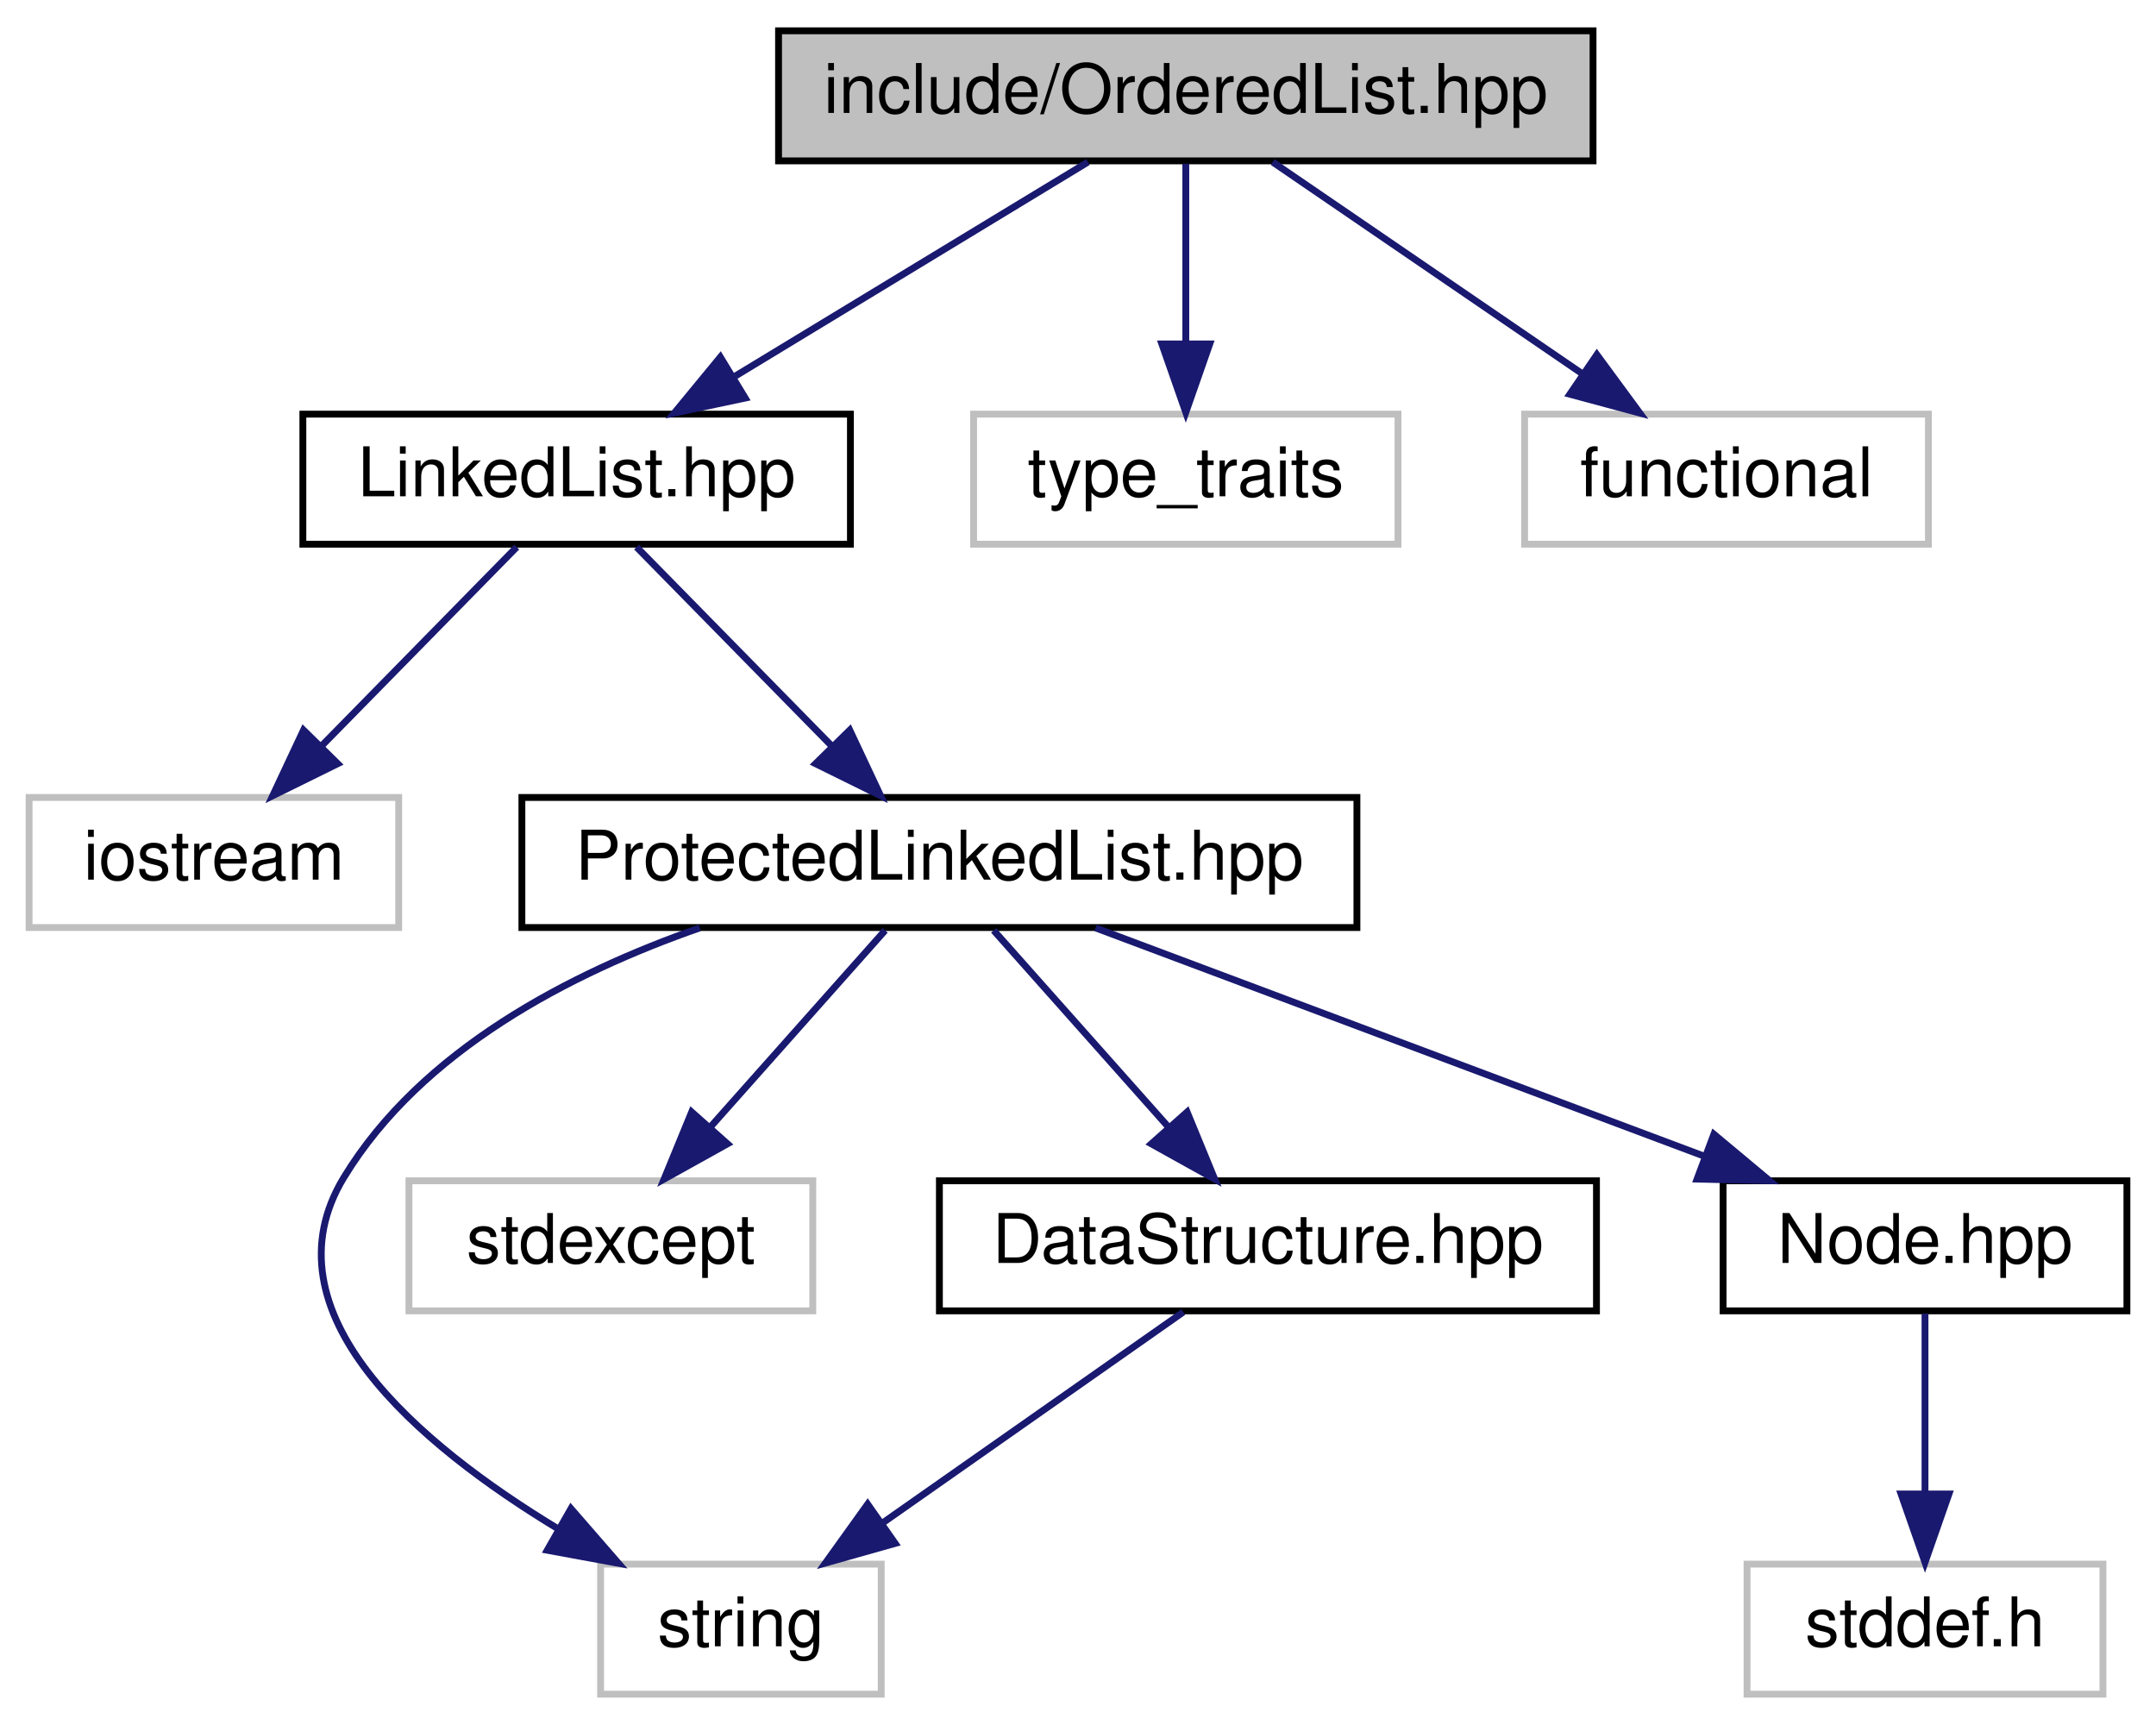
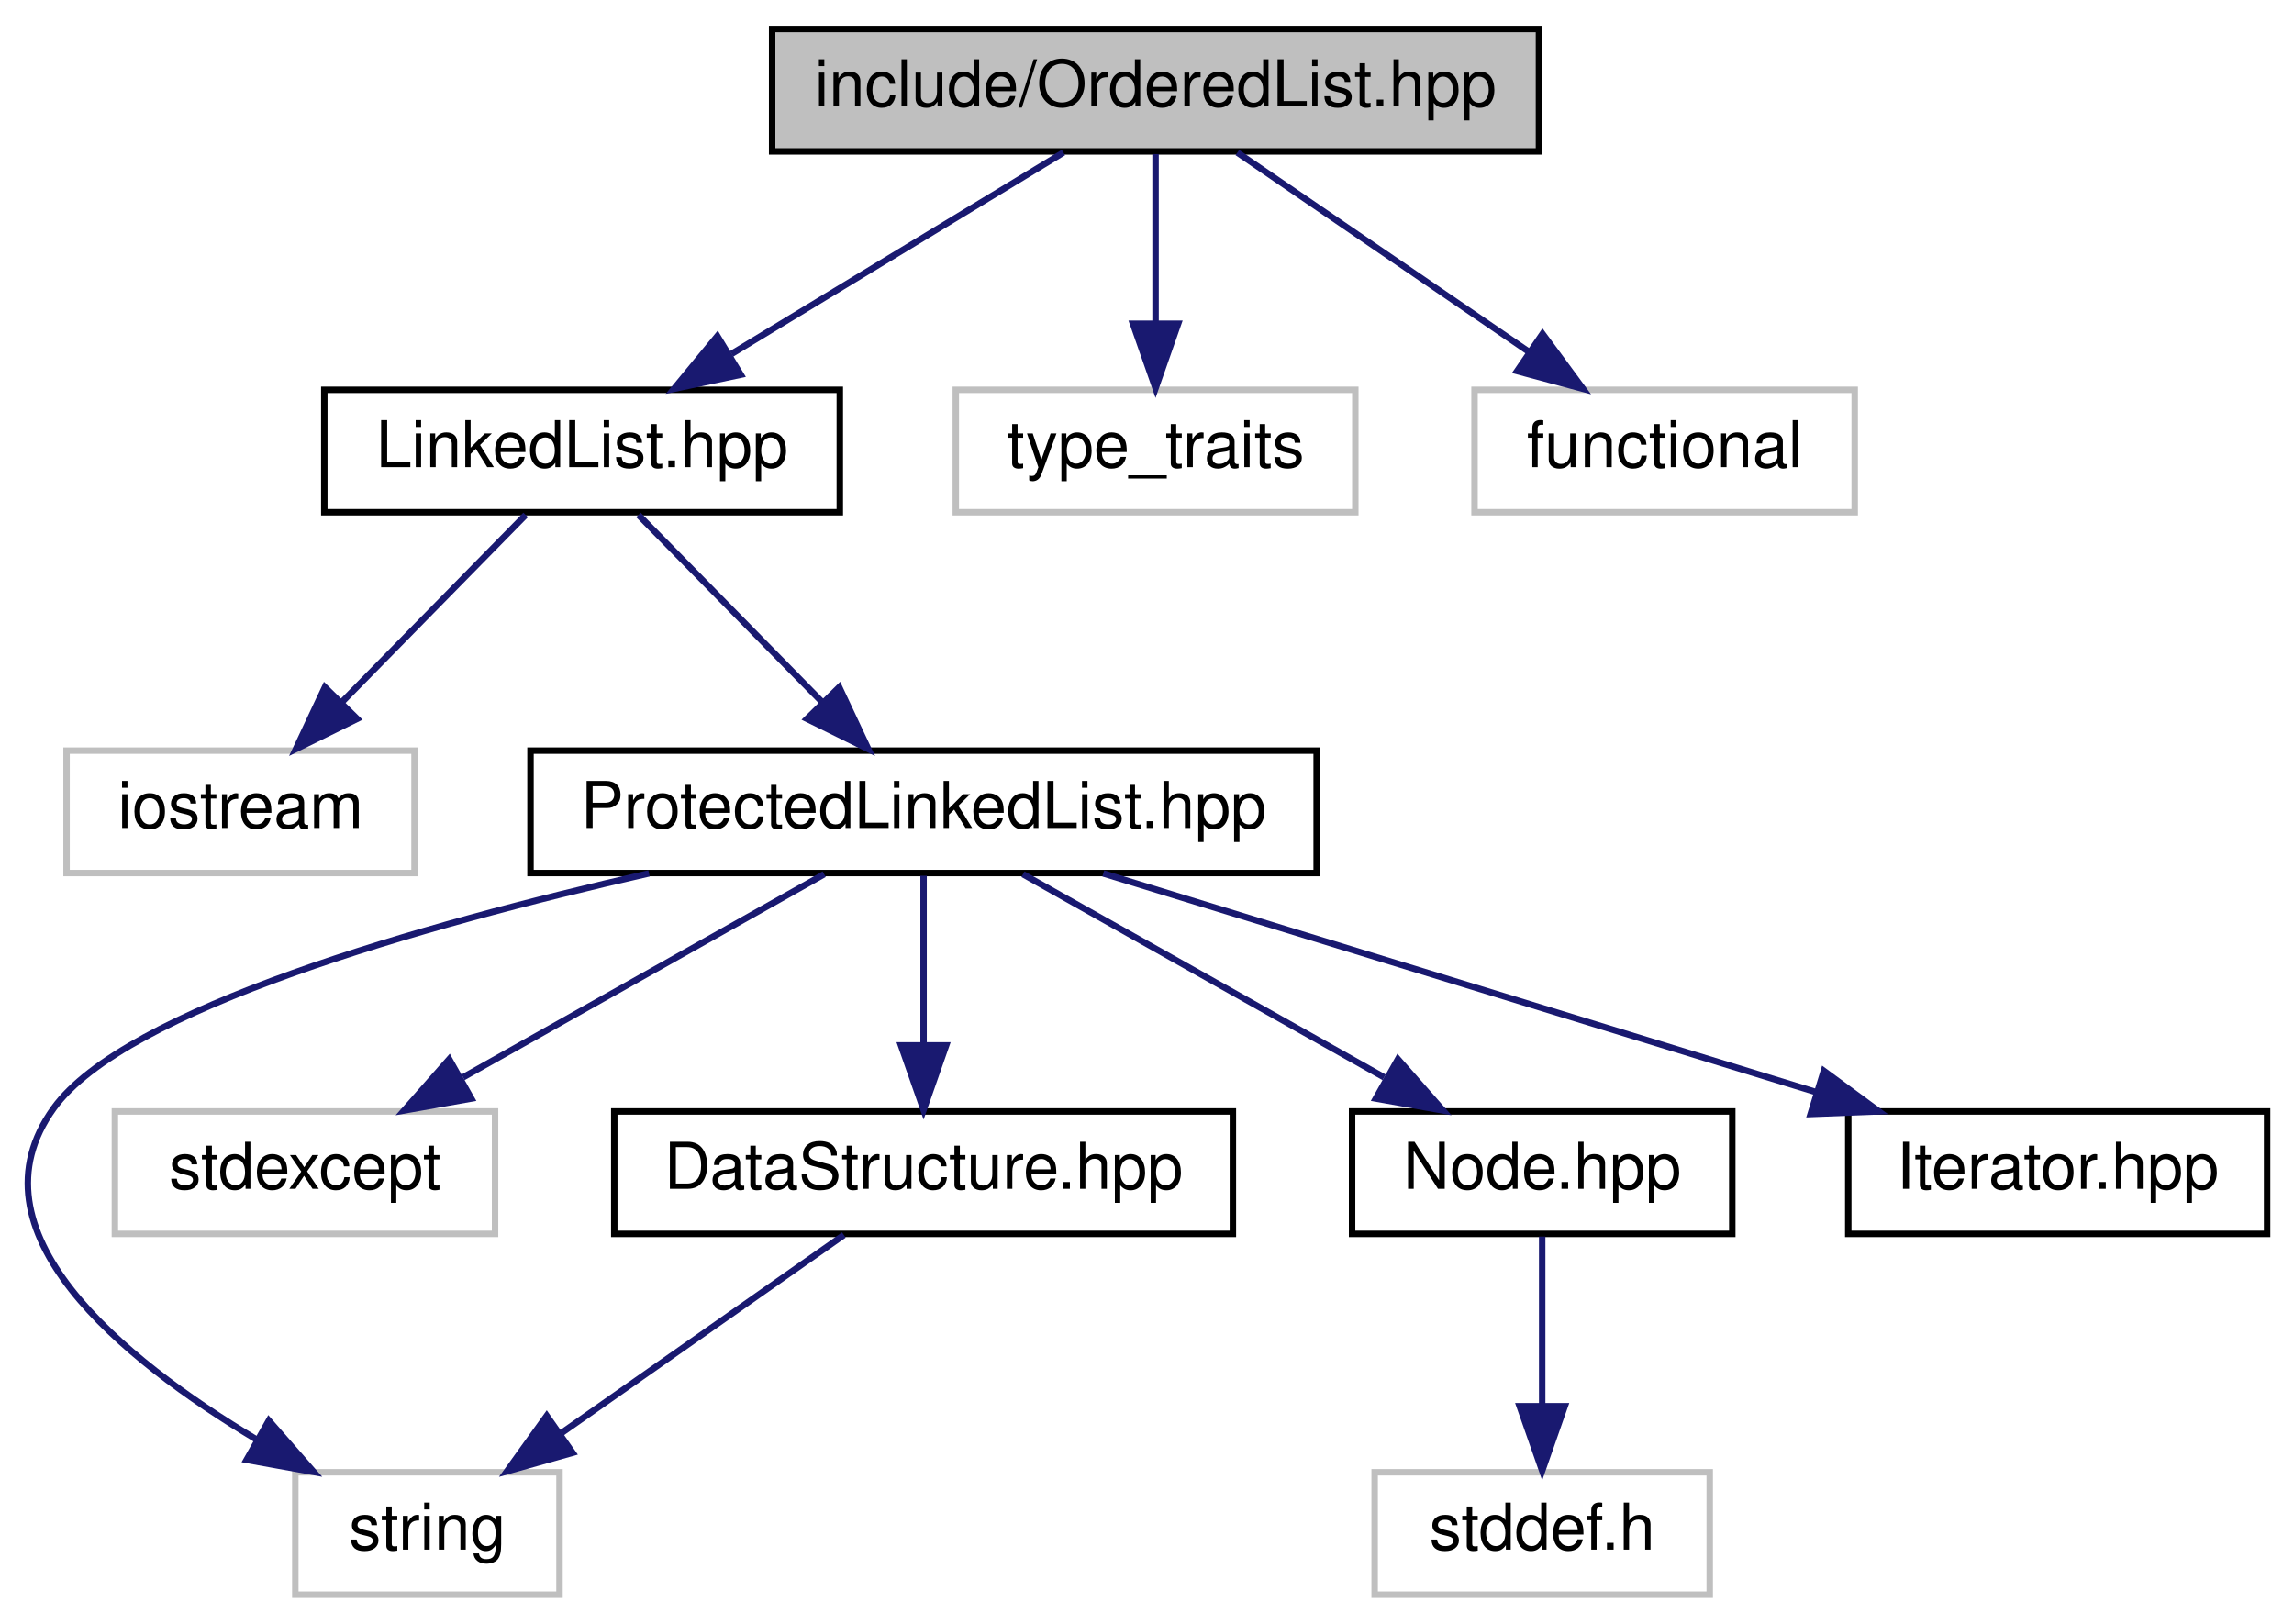
- <svg xmlns="http://www.w3.org/2000/svg" xmlns:xlink="http://www.w3.org/1999/xlink" width="315pt" height="252pt" viewBox="0.00 0.00 314.50 252.00">
+ <svg xmlns="http://www.w3.org/2000/svg" xmlns:xlink="http://www.w3.org/1999/xlink" width="356pt" height="252pt" viewBox="0.00 0.00 355.65 252.00">
  <g id="graph0" class="graph" transform="scale(1 1) rotate(0) translate(4 248)">
    <g id="node1" class="node">
-       <polygon fill="#bfbfbf" stroke="black" points="109.5,-224.5 109.5,-243.5 228.5,-243.5 228.5,-224.5 109.5,-224.5" />
-       <text text-anchor="middle" x="169" y="-231.5" font-family="Helvetica,sans-Serif" font-size="10.00">include/OrderedList.hpp</text>
+       <polygon fill="#bfbfbf" stroke="black" points="115.653,-224.5 115.653,-243.5 234.653,-243.5 234.653,-224.5 115.653,-224.5" />
+       <text text-anchor="middle" x="175.153" y="-231.5" font-family="Helvetica,sans-Serif" font-size="10.00">include/OrderedList.hpp</text>
    </g>
    <g id="node2" class="node">
      <g id="a_node2">
        <a xlink:href="LinkedList_8hpp.html" target="_top" xlink:title="LinkedList.hpp">
-           <polygon fill="none" stroke="black" points="40,-168.5 40,-187.5 120,-187.5 120,-168.5 40,-168.5" />
-           <text text-anchor="middle" x="80" y="-175.5" font-family="Helvetica,sans-Serif" font-size="10.00">LinkedList.hpp</text>
+           <polygon fill="none" stroke="black" points="46.153,-168.5 46.153,-187.5 126.153,-187.5 126.153,-168.5 46.153,-168.5" />
+           <text text-anchor="middle" x="86.153" y="-175.5" font-family="Helvetica,sans-Serif" font-size="10.00">LinkedList.hpp</text>
        </a>
      </g>
    </g>
    <g id="edge1" class="edge">
-       <path fill="none" stroke="midnightblue" d="M154.701,-224.324C140.817,-215.9 119.508,-202.971 103.196,-193.074" />
-       <polygon fill="midnightblue" stroke="midnightblue" points="104.629,-189.85 94.264,-187.655 100.998,-195.834 104.629,-189.85" />
-     </g>
-     <g id="node10" class="node">
-       <polygon fill="none" stroke="#bfbfbf" points="138,-168.5 138,-187.5 200,-187.5 200,-168.5 138,-168.5" />
-       <text text-anchor="middle" x="169" y="-175.5" font-family="Helvetica,sans-Serif" font-size="10.00">type_traits</text>
-     </g>
-     <g id="edge10" class="edge">
-       <path fill="none" stroke="midnightblue" d="M169,-224.083C169,-217.006 169,-206.861 169,-197.986" />
-       <polygon fill="midnightblue" stroke="midnightblue" points="172.5,-197.751 169,-187.751 165.5,-197.751 172.5,-197.751" />
+       <path fill="none" stroke="midnightblue" d="M160.854,-224.324C146.97,-215.9 125.661,-202.971 109.349,-193.074" />
+       <polygon fill="midnightblue" stroke="midnightblue" points="110.782,-189.85 100.417,-187.655 107.151,-195.834 110.782,-189.85" />
    </g>
    <g id="node11" class="node">
-       <polygon fill="none" stroke="#bfbfbf" points="218.5,-168.5 218.5,-187.5 277.5,-187.5 277.5,-168.5 218.5,-168.5" />
-       <text text-anchor="middle" x="248" y="-175.5" font-family="Helvetica,sans-Serif" font-size="10.00">functional</text>
+       <polygon fill="none" stroke="#bfbfbf" points="144.153,-168.5 144.153,-187.5 206.153,-187.5 206.153,-168.5 144.153,-168.5" />
+       <text text-anchor="middle" x="175.153" y="-175.5" font-family="Helvetica,sans-Serif" font-size="10.00">type_traits</text>
    </g>
    <g id="edge11" class="edge">
-       <path fill="none" stroke="midnightblue" d="M181.693,-224.324C193.901,-215.979 212.578,-203.212 227.003,-193.352" />
-       <polygon fill="midnightblue" stroke="midnightblue" points="229.058,-196.187 235.339,-187.655 225.108,-190.408 229.058,-196.187" />
+       <path fill="none" stroke="midnightblue" d="M175.153,-224.083C175.153,-217.006 175.153,-206.861 175.153,-197.986" />
+       <polygon fill="midnightblue" stroke="midnightblue" points="178.653,-197.751 175.153,-187.751 171.653,-197.751 178.653,-197.751" />
+     </g>
+     <g id="node12" class="node">
+       <polygon fill="none" stroke="#bfbfbf" points="224.653,-168.5 224.653,-187.5 283.653,-187.5 283.653,-168.5 224.653,-168.5" />
+       <text text-anchor="middle" x="254.153" y="-175.5" font-family="Helvetica,sans-Serif" font-size="10.00">functional</text>
+     </g>
+     <g id="edge12" class="edge">
+       <path fill="none" stroke="midnightblue" d="M187.846,-224.324C200.054,-215.979 218.732,-203.212 233.156,-193.352" />
+       <polygon fill="midnightblue" stroke="midnightblue" points="235.211,-196.187 241.492,-187.655 231.261,-190.408 235.211,-196.187" />
    </g>
    <g id="node3" class="node">
-       <polygon fill="none" stroke="#bfbfbf" points="0,-112.5 0,-131.5 54,-131.5 54,-112.5 0,-112.5" />
-       <text text-anchor="middle" x="27" y="-119.5" font-family="Helvetica,sans-Serif" font-size="10.00">iostream</text>
+       <polygon fill="none" stroke="#bfbfbf" points="6.153,-112.5 6.153,-131.5 60.153,-131.5 60.153,-112.5 6.153,-112.5" />
+       <text text-anchor="middle" x="33.153" y="-119.5" font-family="Helvetica,sans-Serif" font-size="10.00">iostream</text>
    </g>
    <g id="edge2" class="edge">
-       <path fill="none" stroke="midnightblue" d="M71.248,-168.083C63.53,-160.22 52.095,-148.569 42.783,-139.081" />
-       <polygon fill="midnightblue" stroke="midnightblue" points="45.092,-136.436 35.589,-131.751 40.096,-141.34 45.092,-136.436" />
+       <path fill="none" stroke="midnightblue" d="M77.401,-168.083C69.683,-160.22 58.248,-148.569 48.937,-139.081" />
+       <polygon fill="midnightblue" stroke="midnightblue" points="51.245,-136.436 41.742,-131.751 46.249,-141.34 51.245,-136.436" />
    </g>
    <g id="node4" class="node">
      <g id="a_node4">
        <a xlink:href="ProtectedLinkedList_8hpp.html" target="_top" xlink:title="ProtectedLinkedList.hpp">
-           <polygon fill="none" stroke="black" points="72,-112.5 72,-131.5 194,-131.5 194,-112.5 72,-112.5" />
-           <text text-anchor="middle" x="133" y="-119.5" font-family="Helvetica,sans-Serif" font-size="10.00">ProtectedLinkedList.hpp</text>
+           <polygon fill="none" stroke="black" points="78.153,-112.5 78.153,-131.5 200.153,-131.5 200.153,-112.5 78.153,-112.5" />
+           <text text-anchor="middle" x="139.153" y="-119.5" font-family="Helvetica,sans-Serif" font-size="10.00">ProtectedLinkedList.hpp</text>
        </a>
      </g>
    </g>
    <g id="edge3" class="edge">
-       <path fill="none" stroke="midnightblue" d="M88.752,-168.083C96.47,-160.22 107.905,-148.569 117.217,-139.081" />
-       <polygon fill="midnightblue" stroke="midnightblue" points="119.904,-141.34 124.411,-131.751 114.908,-136.436 119.904,-141.34" />
+       <path fill="none" stroke="midnightblue" d="M94.905,-168.083C102.623,-160.22 114.058,-148.569 123.37,-139.081" />
+       <polygon fill="midnightblue" stroke="midnightblue" points="126.057,-141.34 130.564,-131.751 121.062,-136.436 126.057,-141.34" />
    </g>
    <g id="node5" class="node">
-       <polygon fill="none" stroke="#bfbfbf" points="83.5,-0.5 83.5,-19.5 124.5,-19.5 124.5,-0.5 83.5,-0.5" />
-       <text text-anchor="middle" x="104" y="-7.5" font-family="Helvetica,sans-Serif" font-size="10.00">string</text>
+       <polygon fill="none" stroke="#bfbfbf" points="41.653,-0.5 41.653,-19.5 82.653,-19.5 82.653,-0.5 41.653,-0.5" />
+       <text text-anchor="middle" x="62.153" y="-7.5" font-family="Helvetica,sans-Serif" font-size="10.00">string</text>
    </g>
    <g id="edge4" class="edge">
-       <path fill="none" stroke="midnightblue" d="M97.987,-112.445C79.066,-105.844 57.316,-94.594 46,-76 34.014,-56.305 56.869,-37.018 77.321,-24.636" />
-       <polygon fill="midnightblue" stroke="midnightblue" points="79.171,-27.61 86.122,-19.614 75.702,-21.53 79.171,-27.61" />
+       <path fill="none" stroke="midnightblue" d="M96.544,-112.454C61.267,-104.411 15.204,-91.332 4.153,-76 -9.543,-56.998 14.561,-37.197 35.741,-24.52" />
+       <polygon fill="midnightblue" stroke="midnightblue" points="37.545,-27.52 44.52,-19.545 34.094,-21.43 37.545,-27.52" />
    </g>
    <g id="node6" class="node">
-       <polygon fill="none" stroke="#bfbfbf" points="55.5,-56.5 55.5,-75.5 114.5,-75.5 114.5,-56.5 55.5,-56.5" />
-       <text text-anchor="middle" x="85" y="-63.5" font-family="Helvetica,sans-Serif" font-size="10.00">stdexcept</text>
+       <polygon fill="none" stroke="#bfbfbf" points="13.653,-56.5 13.653,-75.5 72.653,-75.5 72.653,-56.5 13.653,-56.5" />
+       <text text-anchor="middle" x="43.153" y="-63.5" font-family="Helvetica,sans-Serif" font-size="10.00">stdexcept</text>
    </g>
    <g id="edge5" class="edge">
-       <path fill="none" stroke="midnightblue" d="M125.074,-112.083C118.154,-104.298 107.935,-92.802 99.548,-83.367" />
-       <polygon fill="midnightblue" stroke="midnightblue" points="102.038,-80.9 92.779,-75.751 96.806,-85.55 102.038,-80.9" />
+       <path fill="none" stroke="midnightblue" d="M123.729,-112.324C108.614,-103.822 85.338,-90.729 67.682,-80.797" />
+       <polygon fill="midnightblue" stroke="midnightblue" points="68.971,-77.507 58.539,-75.654 65.539,-83.608 68.971,-77.507" />
    </g>
    <g id="node7" class="node">
      <g id="a_node7">
        <a xlink:href="Node_8hpp.html" target="_top" xlink:title="Node.hpp">
-           <polygon fill="none" stroke="black" points="247.5,-56.5 247.5,-75.5 306.5,-75.5 306.5,-56.5 247.5,-56.5" />
-           <text text-anchor="middle" x="277" y="-63.5" font-family="Helvetica,sans-Serif" font-size="10.00">Node.hpp</text>
+           <polygon fill="none" stroke="black" points="205.653,-56.5 205.653,-75.5 264.653,-75.5 264.653,-56.5 205.653,-56.5" />
+           <text text-anchor="middle" x="235.153" y="-63.5" font-family="Helvetica,sans-Serif" font-size="10.00">Node.hpp</text>
        </a>
      </g>
    </g>
    <g id="edge6" class="edge">
-       <path fill="none" stroke="midnightblue" d="M155.817,-112.444C179.832,-103.438 217.829,-89.189 244.869,-79.049" />
-       <polygon fill="midnightblue" stroke="midnightblue" points="246.155,-82.305 254.29,-75.516 243.697,-75.751 246.155,-82.305" />
+       <path fill="none" stroke="midnightblue" d="M154.577,-112.324C169.693,-103.822 192.969,-90.729 210.624,-80.797" />
+       <polygon fill="midnightblue" stroke="midnightblue" points="212.768,-83.608 219.767,-75.654 209.336,-77.507 212.768,-83.608" />
    </g>
    <g id="node9" class="node">
      <g id="a_node9">
        <a xlink:href="DataStructure_8hpp.html" target="_top" xlink:title="DataStructure.hpp">
-           <polygon fill="none" stroke="black" points="133,-56.5 133,-75.5 229,-75.5 229,-56.5 133,-56.5" />
-           <text text-anchor="middle" x="181" y="-63.5" font-family="Helvetica,sans-Serif" font-size="10.00">DataStructure.hpp</text>
+           <polygon fill="none" stroke="black" points="91.153,-56.5 91.153,-75.5 187.153,-75.5 187.153,-56.5 91.153,-56.5" />
+           <text text-anchor="middle" x="139.153" y="-63.5" font-family="Helvetica,sans-Serif" font-size="10.00">DataStructure.hpp</text>
        </a>
      </g>
    </g>
    <g id="edge8" class="edge">
-       <path fill="none" stroke="midnightblue" d="M140.926,-112.083C147.846,-104.298 158.065,-92.802 166.452,-83.367" />
-       <polygon fill="midnightblue" stroke="midnightblue" points="169.194,-85.55 173.221,-75.751 163.962,-80.9 169.194,-85.55" />
+       <path fill="none" stroke="midnightblue" d="M139.153,-112.083C139.153,-105.006 139.153,-94.861 139.153,-85.987" />
+       <polygon fill="midnightblue" stroke="midnightblue" points="142.653,-85.751 139.153,-75.751 135.653,-85.751 142.653,-85.751" />
+     </g>
+     <g id="node10" class="node">
+       <g id="a_node10">
+         <a xlink:href="Iterator_8hpp.html" target="_top" xlink:title="Iterator.hpp">
+           <polygon fill="none" stroke="black" points="282.653,-56.5 282.653,-75.5 347.653,-75.5 347.653,-56.5 282.653,-56.5" />
+           <text text-anchor="middle" x="315.153" y="-63.5" font-family="Helvetica,sans-Serif" font-size="10.00">Iterator.hpp</text>
+         </a>
+       </g>
+     </g>
+     <g id="edge10" class="edge">
+       <path fill="none" stroke="midnightblue" d="M167.041,-112.444C196.907,-103.28 244.468,-88.688 277.609,-78.519" />
+       <polygon fill="midnightblue" stroke="midnightblue" points="278.862,-81.796 287.396,-75.516 276.809,-75.104 278.862,-81.796" />
    </g>
    <g id="node8" class="node">
-       <polygon fill="none" stroke="#bfbfbf" points="251,-0.5 251,-19.5 303,-19.5 303,-0.5 251,-0.5" />
-       <text text-anchor="middle" x="277" y="-7.5" font-family="Helvetica,sans-Serif" font-size="10.00">stddef.h</text>
+       <polygon fill="none" stroke="#bfbfbf" points="209.153,-0.5 209.153,-19.5 261.153,-19.5 261.153,-0.5 209.153,-0.5" />
+       <text text-anchor="middle" x="235.153" y="-7.5" font-family="Helvetica,sans-Serif" font-size="10.00">stddef.h</text>
    </g>
    <g id="edge7" class="edge">
-       <path fill="none" stroke="midnightblue" d="M277,-56.083C277,-49.006 277,-38.861 277,-29.986" />
-       <polygon fill="midnightblue" stroke="midnightblue" points="280.5,-29.751 277,-19.751 273.5,-29.751 280.5,-29.751" />
+       <path fill="none" stroke="midnightblue" d="M235.153,-56.083C235.153,-49.006 235.153,-38.861 235.153,-29.986" />
+       <polygon fill="midnightblue" stroke="midnightblue" points="238.653,-29.751 235.153,-19.751 231.653,-29.751 238.653,-29.751" />
    </g>
    <g id="edge9" class="edge">
-       <path fill="none" stroke="midnightblue" d="M168.629,-56.324C156.842,-48.058 138.868,-35.453 124.864,-25.632" />
-       <polygon fill="midnightblue" stroke="midnightblue" points="126.538,-22.531 116.341,-19.654 122.518,-28.262 126.538,-22.531" />
+       <path fill="none" stroke="midnightblue" d="M126.782,-56.324C114.995,-48.058 97.021,-35.453 83.018,-25.632" />
+       <polygon fill="midnightblue" stroke="midnightblue" points="84.691,-22.531 74.494,-19.654 80.671,-28.262 84.691,-22.531" />
    </g>
  </g>
</svg>
